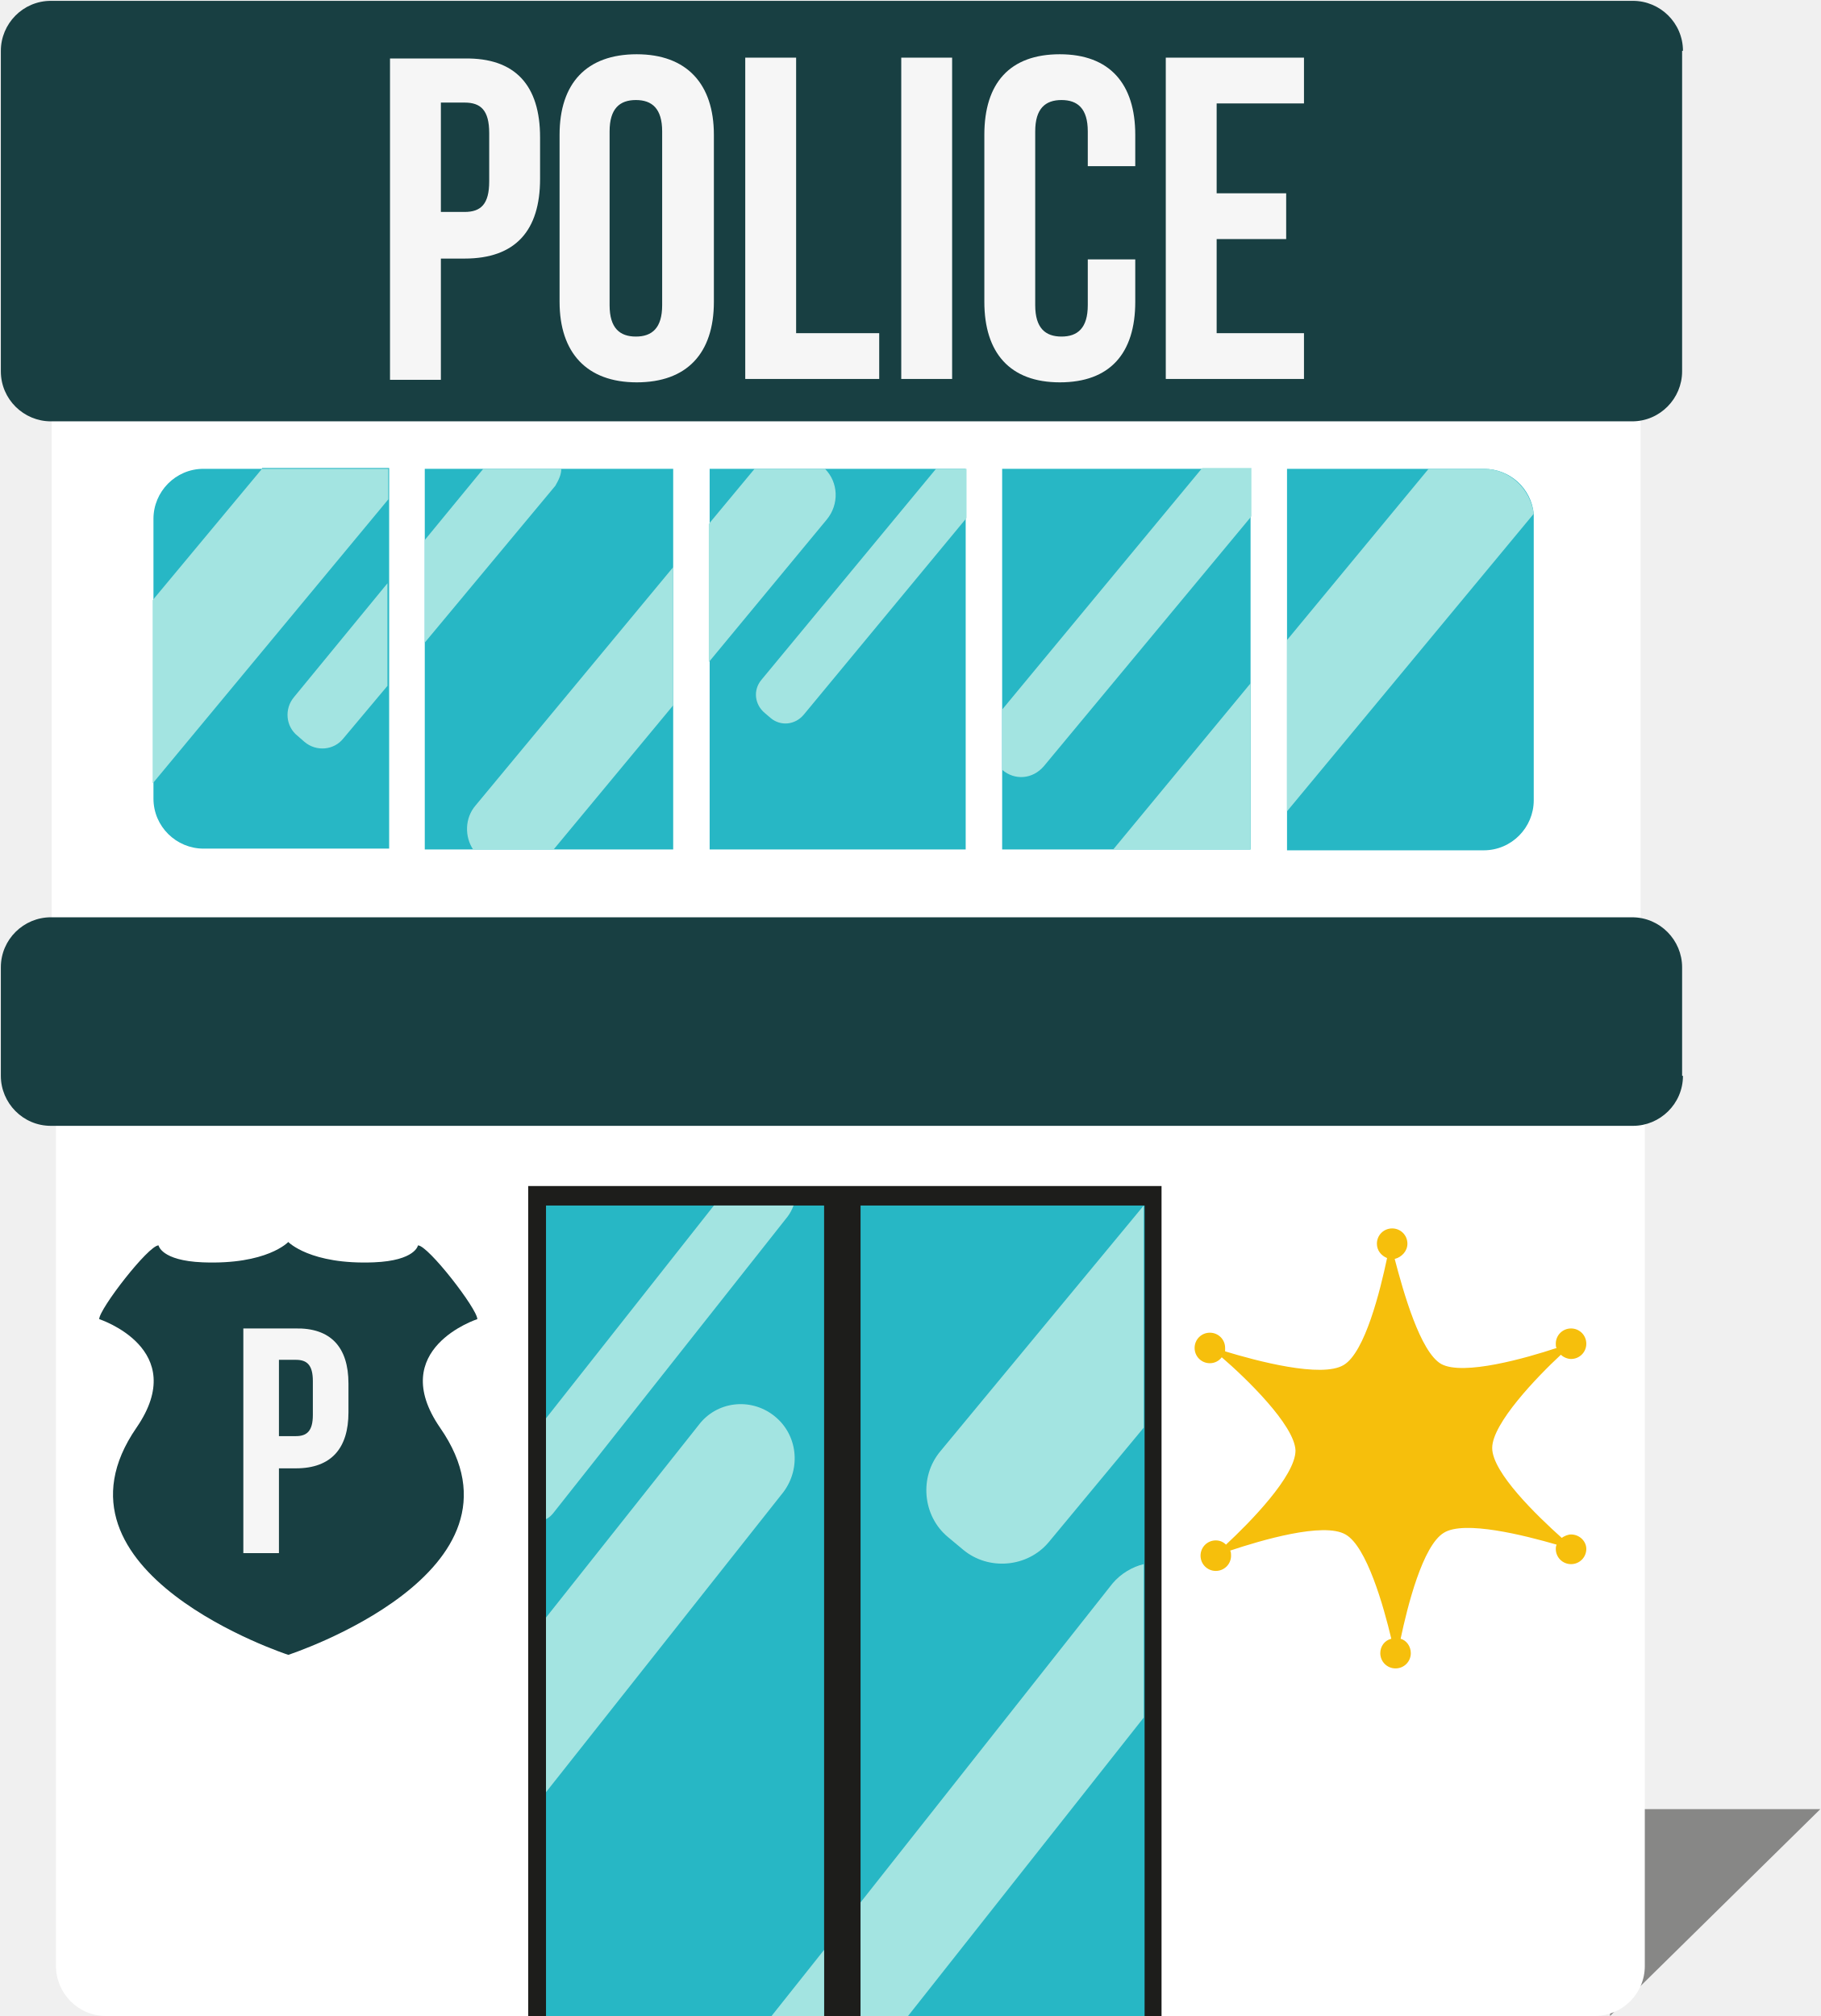
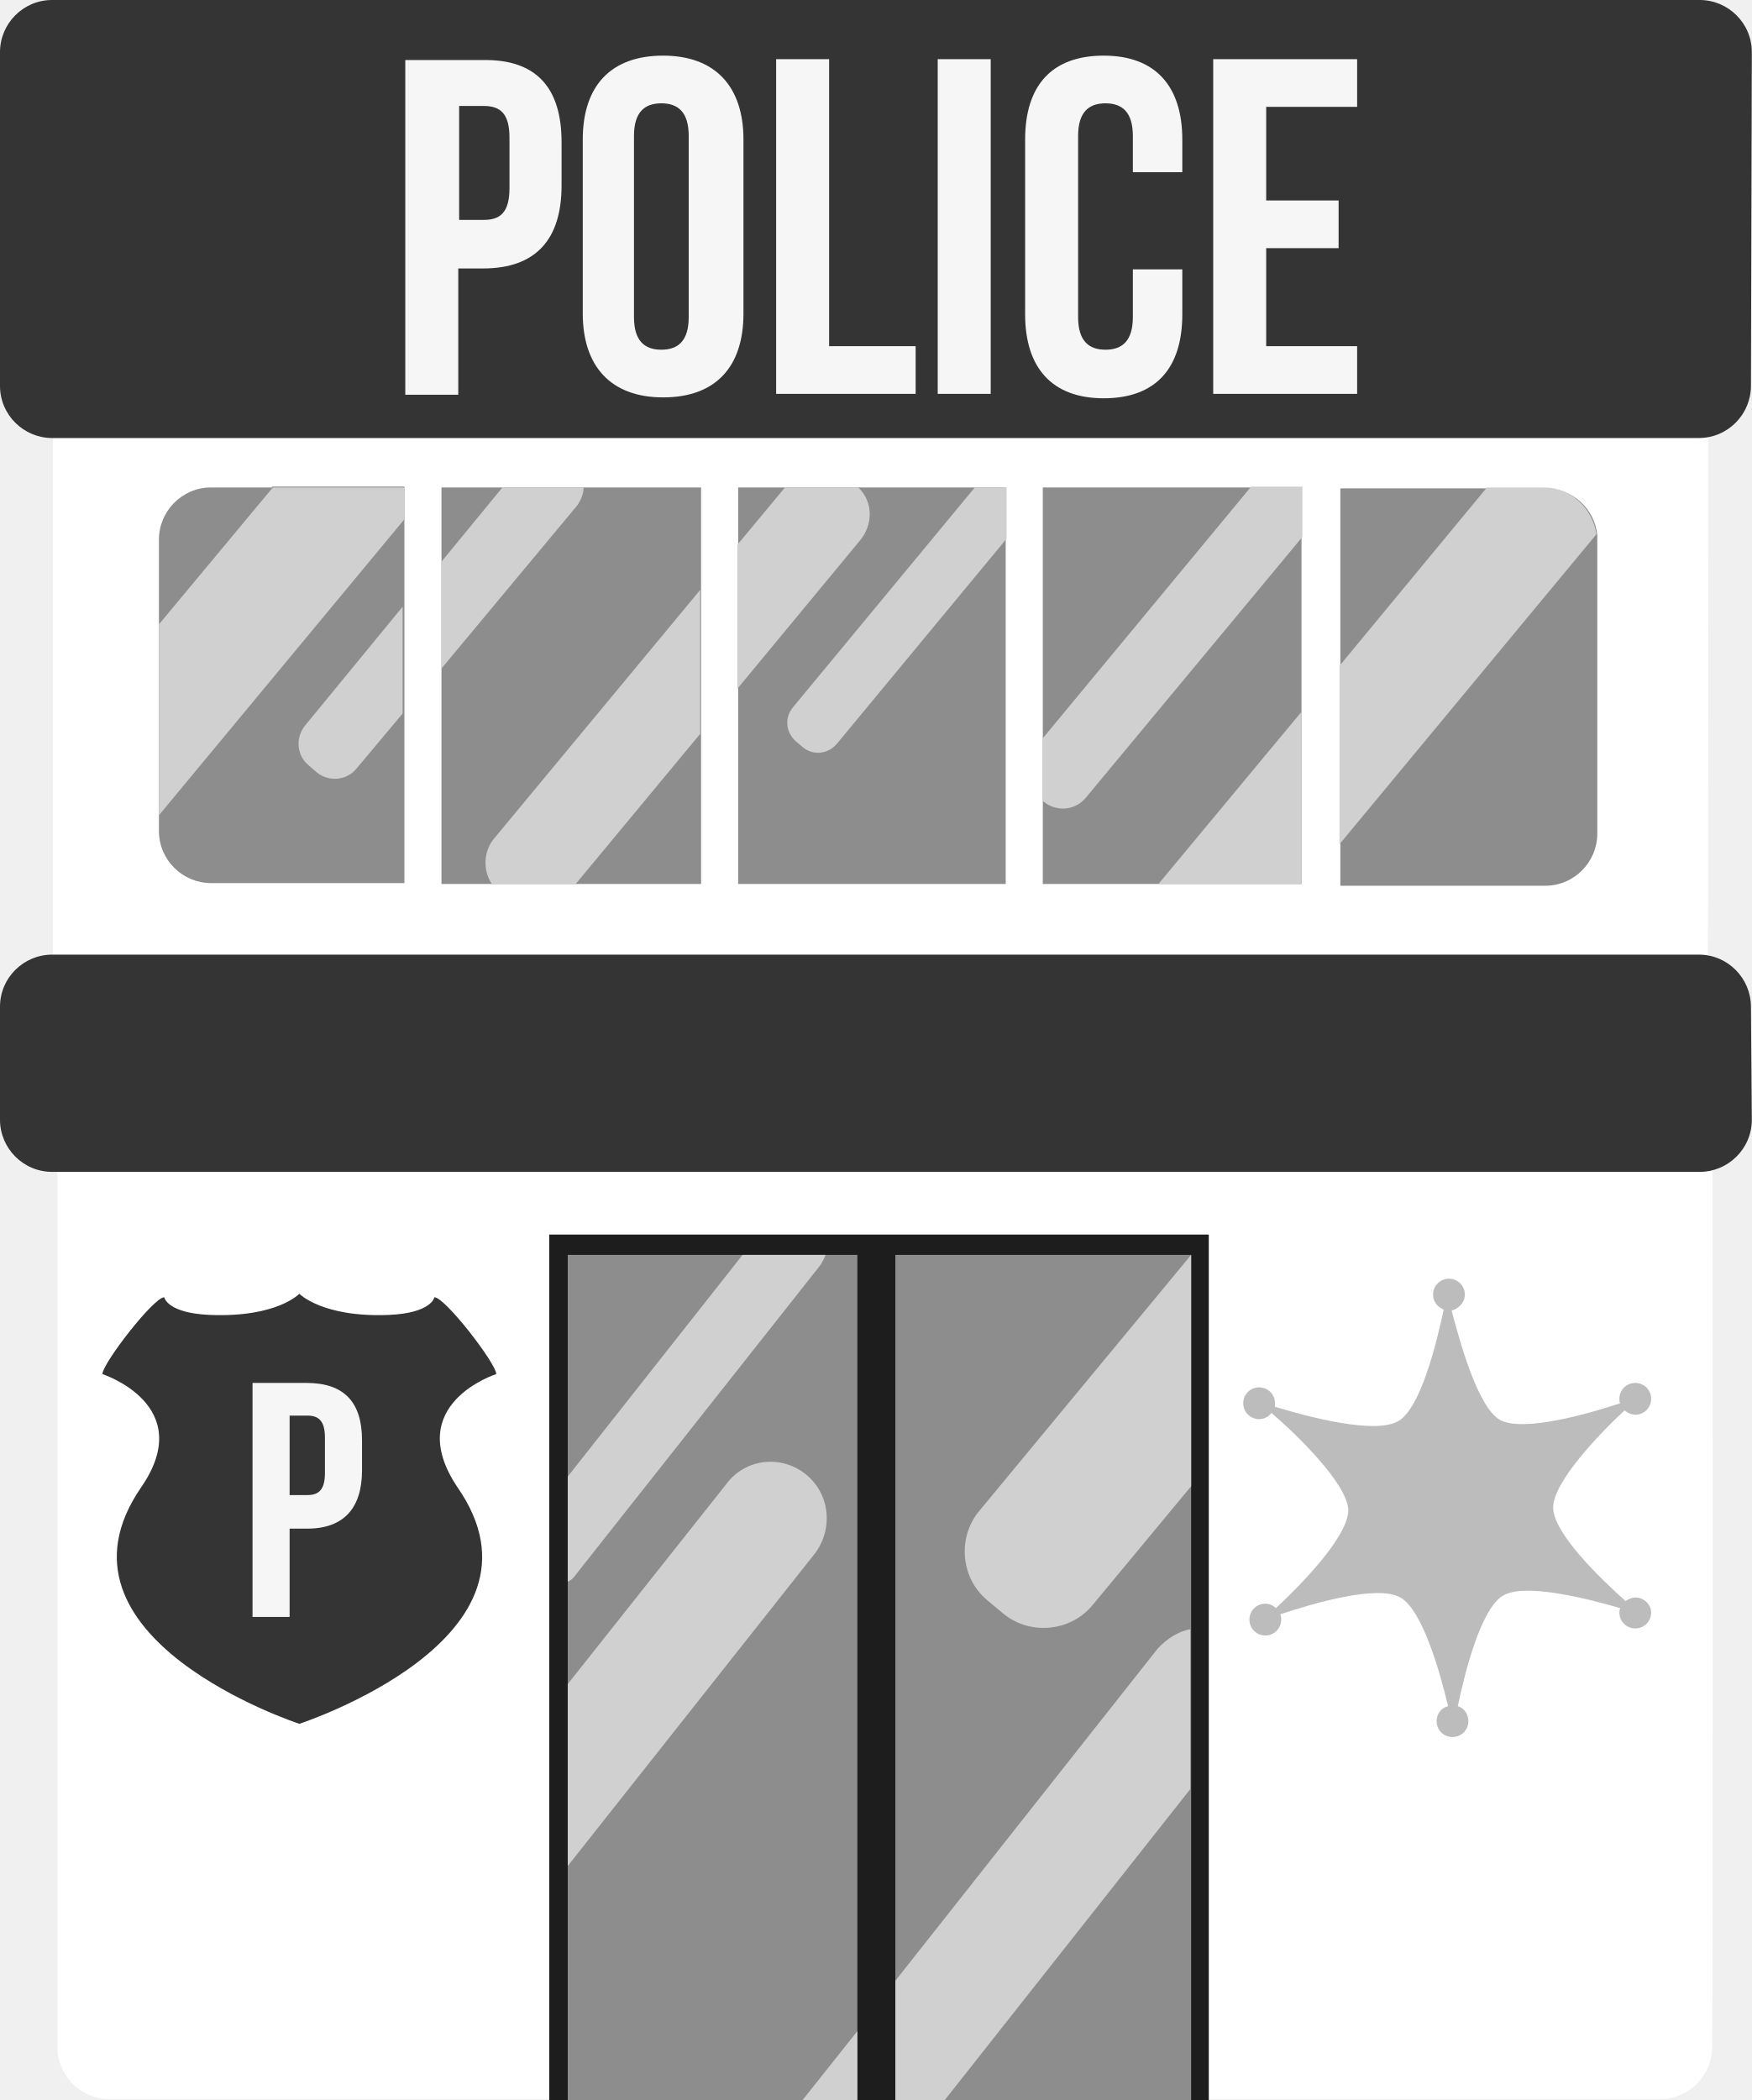
- <svg xmlns="http://www.w3.org/2000/svg" version="1.1" id="Layer_1" x="0px" y="0px" viewBox="-141.7 280.6 214.7 237.8" style="enable-background:new -141.7 280.6 214.7 237.8;" xml:space="preserve">
+ <svg xmlns="http://www.w3.org/2000/svg" version="1.1" id="Layer_1" x="0px" y="0px" viewBox="-532 282.2 198.4 237.8" style="enable-background:new -532 282.2 198.4 237.8;" xml:space="preserve">
  <style type="text/css">
- 	.st0{opacity:0.5;fill:#1D1D1B;}
- 	.st1{fill:#FFFFFF;}
- 	.st2{fill:#183F42;}
- 	.st3{fill:#27B7C5;}
- 	.st4{fill:#A3E4E1;}
- 	.st5{fill:#F6F6F6;}
- 	.st6{fill:#1D1D1B;}
- 	.st7{fill:#F6BF0C;}
+ 	.st0{fill:#FFFFFF;}
+ 	.st1{fill:#343434;}
+ 	.st2{fill:#8D8D8D;}
+ 	.st3{fill:#D0D0D0;}
+ 	.st4{fill:#F6F6F6;}
+ 	.st5{fill:#1D1D1D;}
+ 	.st6{fill:#BCBCBC;}
</style>
  <g id="Police_Station">
    <g id="Building_14_">
-       <polygon class="st0" points="48.2,518.4 73,494 48.2,494   " />
-       <path class="st1" d="M52.3,512.5c0,3.3-2.7,5.9-5.9,5.9h-175.6c-3.3,0-5.9-2.7-5.9-5.9V408.2c0-3.3,2.7-5.9,5.9-5.9H46.4    c3.3,0,5.9,2.7,5.9,5.9V512.5z" />
-       <path class="st1" d="M51.8,320.9c0-3.3-2.7-5.9-5.9-5.9h-175.6c-3.3,0-5.9,2.7-5.9,5.9V393c0,3.3,2.7,5.9,5.9,5.9H45.9    c3.3,0,5.9-2.7,5.9-5.9V320.9z" />
-       <path class="st2" d="M56.8,286.6c0-3.3-2.7-5.9-5.9-5.9h-186.6c-3.3,0-5.9,2.7-5.9,5.9v37.8c0,3.3,2.7,5.9,5.9,5.9H50.8    c3.3,0,5.9-2.7,5.9-5.9V286.6z" />
-       <path class="st2" d="M56.8,407.5c0,3.3-2.7,5.9-5.9,5.9h-186.6c-3.3,0-5.9-2.7-5.9-5.9v-12.8c0-3.3,2.7-5.9,5.9-5.9H50.8    c3.3,0,5.9,2.7,5.9,5.9V407.5z" />
+       <path class="st0" d="M-338.1,514c0,3.3-2.7,5.9-5.9,5.9h-175.6c-3.3,0-5.9-2.7-5.9-5.9V409.8c0-3.3,2.7-5.9,5.9-5.9H-344    c3.3,0,5.9,2.7,5.9,5.9C-338,409.8-338,514-338.1,514z" />
+       <path class="st0" d="M-338.6,322.4c0-3.3-2.7-5.9-5.9-5.9h-175.6c-3.3,0-5.9,2.7-5.9,5.9v72.1c0,3.3,2.7,5.9,5.9,5.9h175.6    c3.3,0,5.9-2.7,5.9-5.9C-338.5,394.5-338.5,322.4-338.6,322.4z" />
+       <path class="st1" d="M-333.6,288.1c0-3.3-2.7-5.9-5.9-5.9h-186.6c-3.3,0-5.9,2.7-5.9,5.9v37.8c0,3.3,2.7,5.9,5.9,5.9h186.5    c3.3,0,5.9-2.7,5.9-5.9L-333.6,288.1L-333.6,288.1z" />
+       <path class="st1" d="M-333.6,409c0,3.3-2.7,5.9-5.9,5.9h-186.6c-3.3,0-5.9-2.7-5.9-5.9v-12.8c0-3.3,2.7-5.9,5.9-5.9h186.5    c3.3,0,5.9,2.7,5.9,5.9L-333.6,409L-333.6,409z" />
      <g>
-         <path class="st3" d="M-110.8,335.9h-6.9c-3.3,0-5.9,2.7-5.9,5.9v9.6V373v1.8c0,3.3,2.7,5.9,5.9,5.9h21.9v-19.3v-12.1v-9.9v-3.6     H-110.8z" />
-         <path class="st4" d="M-95.9,339.5v-3.6h-14.9l-12.9,15.5V373c0,0,0.1-0.1,0.1-0.1L-95.9,339.5z" />
-         <polygon class="st3" points="-75.5,335.9 -84.7,335.9 -91.6,335.9 -91.6,344.2 -91.6,356.3 -91.6,380.8 -85.9,380.8 -76.4,380.8      -62.3,380.8 -62.3,363.8 -62.3,347.5 -62.3,335.9    " />
-         <path class="st4" d="M-75.5,335.9h-9.2l-6.9,8.4v12.1l15.4-18.5C-75.8,337.2-75.5,336.6-75.5,335.9z" />
-         <path class="st4" d="M-107,362.8c-1.2,1.4-1,3.5,0.4,4.6l0.8,0.7c1.4,1.2,3.5,1,4.6-0.4l5.2-6.2v-12.1L-107,362.8z" />
-         <path class="st4" d="M-85.6,375.6c-1.3,1.5-1.3,3.7-0.3,5.2h9.5l14.1-17v-16.3L-85.6,375.6z" />
-         <polygon class="st3" points="-31.3,335.9 -44.4,335.9 -52.7,335.9 -58,335.9 -58,342.4 -58,358.6 -58,380.8 -27.8,380.8      -27.8,341.7 -27.8,335.9    " />
-         <path class="st4" d="M-44.4,335.9h-8.3l-5.4,6.5v16.3l13.9-16.8C-42.7,340.1-42.8,337.5-44.4,335.9z" />
-         <polygon class="st3" points="0.1,335.9 -23.5,335.9 -23.5,364.3 -23.5,371.5 -23.5,380.8 -10.4,380.8 5.8,380.8 5.8,361.2      5.8,341.6 5.8,335.9    " />
-         <path class="st4" d="M-31.3,335.9l-20.6,24.9c-1,1.2-0.8,2.9,0.4,3.9l0.7,0.6c1.2,1,2.9,0.8,3.9-0.4l19.2-23.2v-5.8H-31.3z" />
-         <path class="st4" d="M-18.6,371l24.5-29.5v-5.7H0.1l-23.6,28.5v7.1l0,0C-22,372.7-19.9,372.5-18.6,371z" />
-         <path class="st3" d="M39.2,341.2c-0.3-3-2.8-5.3-5.9-5.3h-6.5H10.1v20.2v20.2v4.6h23.2c3.3,0,5.9-2.7,5.9-5.9v-33.1     C39.2,341.6,39.2,341.4,39.2,341.2z" />
-         <polygon class="st4" points="5.8,361.2 -10.4,380.8 5.8,380.8    " />
-         <path class="st4" d="M33.3,335.9h-6.5l-16.7,20.2v20.2l29.1-35.1C38.8,338.2,36.3,335.9,33.3,335.9z" />
+         <path class="st2" d="M-501.2,337.4h-6.9c-3.3,0-5.9,2.7-5.9,5.9v9.6v21.6v1.8c0,3.3,2.7,5.9,5.9,5.9h21.9v-19.3v-12.1v-9.9v-3.6     h-15V337.4z" />
+         <path class="st3" d="M-486.2,341v-3.6h-14.9l-12.9,15.5v21.6l0.1-0.1L-486.2,341z" />
+         <polygon class="st2" points="-465.9,337.4 -475,337.4 -482,337.4 -482,345.8 -482,357.8 -482,382.3 -476.2,382.3 -466.8,382.3      -452.6,382.3 -452.6,365.3 -452.6,349 -452.6,337.4    " />
+         <path class="st3" d="M-465.9,337.4h-9.2l-6.9,8.4v12.1l15.4-18.5C-466.2,338.8-465.9,338.1-465.9,337.4z" />
+         <path class="st3" d="M-497.4,364.3c-1.2,1.4-1,3.5,0.4,4.6l0.8,0.7c1.4,1.2,3.5,1,4.6-0.4l5.2-6.2v-12.1L-497.4,364.3z" />
+         <path class="st3" d="M-476,377.1c-1.3,1.5-1.3,3.7-0.3,5.2h9.5l14.1-17v-16.3L-476,377.1z" />
+         <polygon class="st2" points="-421.6,337.4 -434.8,337.4 -443.1,337.4 -448.4,337.4 -448.4,343.9 -448.4,360.1 -448.4,382.3      -418.1,382.3 -418.1,343.2 -418.1,337.4    " />
+         <path class="st3" d="M-434.8,337.4h-8.3l-5.4,6.5v16.3l13.9-16.8C-433.1,341.6-433.1,339-434.8,337.4z" />
+         <polygon class="st2" points="-390.2,337.4 -413.9,337.4 -413.9,365.8 -413.9,373 -413.9,382.3 -400.8,382.3 -384.6,382.3      -384.6,362.8 -384.6,343.1 -384.6,337.4    " />
+         <path class="st3" d="M-421.6,337.4l-20.6,24.9c-1,1.2-0.8,2.9,0.4,3.9l0.7,0.6c1.2,1,2.9,0.8,3.9-0.4l19.2-23.2v-5.8H-421.6z" />
+         <path class="st3" d="M-409,372.5l24.5-29.5v-5.7h-5.8l-23.6,28.5v7.1l0,0C-412.4,374.2-410.2,374-409,372.5z" />
+         <path class="st2" d="M-351.1,342.8c-0.3-3-2.8-5.3-5.9-5.3h-6.5h-16.7v20.2v20.2v4.6h23.2c3.3,0,5.9-2.7,5.9-5.9v-33.1     C-351.1,343.1-351.1,342.9-351.1,342.8z" />
+         <polygon class="st3" points="-384.6,362.8 -400.8,382.3 -384.6,382.3    " />
+         <path class="st3" d="M-357.1,337.4h-6.5l-16.7,20.2v20.2l29.1-35.1C-351.6,339.8-354.1,337.4-357.1,337.4z" />
      </g>
      <g>
-         <path class="st5" d="M-78,296.8v4.9c0,6.1-2.9,9.4-8.9,9.4h-2.8v14.3h-6v-37.9h8.8C-80.9,287.4-78,290.7-78,296.8z M-89.7,292.8     v12.8h2.8c1.9,0,2.9-0.9,2.9-3.6v-5.7c0-2.7-1-3.6-2.9-3.6H-89.7z" />
-         <path class="st5" d="M-75.7,296.5c0-6.1,3.2-9.5,9.1-9.5s9.1,3.5,9.1,9.5v19.7c0,6.1-3.2,9.5-9.1,9.5s-9.1-3.5-9.1-9.5V296.5z      M-69.8,316.6c0,2.7,1.2,3.7,3.1,3.7c1.9,0,3.1-1,3.1-3.7v-20.5c0-2.7-1.2-3.7-3.1-3.7c-1.9,0-3.1,1-3.1,3.7V316.6z" />
-         <path class="st5" d="M-53.8,287.4h6v32.5h9.8v5.4h-15.8V287.4z" />
-         <path class="st5" d="M-35.4,287.4h6v37.9h-6V287.4z" />
-         <path class="st5" d="M-7.8,311.2v5c0,6.1-3,9.5-8.9,9.5c-5.9,0-8.9-3.5-8.9-9.5v-19.7c0-6.1,3-9.5,8.9-9.5c5.9,0,8.9,3.5,8.9,9.5     v3.7h-5.6v-4.1c0-2.7-1.2-3.7-3.1-3.7c-1.9,0-3.1,1-3.1,3.7v20.5c0,2.7,1.2,3.7,3.1,3.7c1.9,0,3.1-1,3.1-3.7v-5.4H-7.8z" />
-         <path class="st5" d="M1.8,303.4H10v5.4H1.8v11.1h10.3v5.4H-4.2v-37.9h16.3v5.4H1.8V303.4z" />
+         <path class="st4" d="M-468.4,298.3v4.9c0,6.1-2.9,9.4-8.9,9.4h-2.8v14.3h-6V289h8.8C-471.2,288.9-468.4,292.2-468.4,298.3z      M-480,294.3v12.8h2.8c1.9,0,2.9-0.9,2.9-3.6v-5.7c0-2.7-1-3.6-2.9-3.6h-2.8V294.3z" />
+         <path class="st4" d="M-466,298c0-6.1,3.2-9.5,9.1-9.5c5.9,0,9.1,3.5,9.1,9.5v19.7c0,6.1-3.2,9.5-9.1,9.5s-9.1-3.5-9.1-9.5V298z      M-460.2,318.1c0,2.7,1.2,3.7,3.1,3.7s3.1-1,3.1-3.7v-20.5c0-2.7-1.2-3.7-3.1-3.7s-3.1,1-3.1,3.7V318.1z" />
+         <path class="st4" d="M-444.1,288.9h6v32.5h9.8v5.4h-15.8V288.9z" />
+         <path class="st4" d="M-425.8,288.9h6v37.9h-6V288.9z" />
+         <path class="st4" d="M-398.1,312.8v5c0,6.1-3,9.5-8.9,9.5c-5.9,0-8.9-3.5-8.9-9.5V298c0-6.1,3-9.5,8.9-9.5c5.9,0,8.9,3.5,8.9,9.5     v3.7h-5.6v-4.1c0-2.7-1.2-3.7-3.1-3.7s-3.1,1-3.1,3.7v20.5c0,2.7,1.2,3.7,3.1,3.7s3.1-1,3.1-3.7v-5.4H-398.1z" />
+         <path class="st4" d="M-388.6,304.9h8.2v5.4h-8.2v11.1h10.3v5.4h-16.3v-37.9h16.3v5.4h-10.3V304.9z" />
      </g>
-       <polygon class="st6" points="-79.4,420.5 -79.4,518.4 -44.5,518.4 -40.2,518.4 -4.7,518.4 -4.7,420.5   " />
-       <polygon class="st3" points="-40.2,422.8 -40.2,505 -40.2,518.4 -34.5,518.4 -6.7,518.4 -6.7,483.2 -6.7,465.1 -6.7,422.8   " />
-       <path class="st4" d="M-30.8,451.8c-2.5,3-2.1,7.6,0.9,10.1l1.8,1.5c3,2.5,7.6,2.1,10.1-0.9l11.2-13.5v-26.2L-30.8,451.8z" />
-       <polygon class="st3" points="-48.1,422.8 -57.5,422.8 -77.3,422.8 -77.3,447.8 -77.3,459.8 -77.3,471.4 -77.3,492 -77.3,518.4     -50.7,518.4 -44.5,518.4 -44.5,510.6 -44.5,422.8   " />
-       <path class="st4" d="M-76.3,458.9l27.5-34.8c0.3-0.4,0.5-0.8,0.7-1.3h-9.4l-19.8,25.1v11.9C-76.9,459.6-76.6,459.3-76.3,458.9z" />
-       <path class="st4" d="M-50.4,447.6c-2.8-2.2-6.8-1.7-8.9,1.1l-18,22.7V492l28-35.4C-47.2,453.8-47.6,449.8-50.4,447.6z" />
-       <polygon class="st4" points="-44.5,510.6 -50.7,518.4 -44.5,518.4   " />
-       <path class="st4" d="M-10.5,467.4L-40.2,505v13.4h5.6l27.8-35.2v-18.1C-8.1,465.4-9.5,466.2-10.5,467.4z" />
+       <polygon class="st5" points="-469.8,422 -469.8,520 -434.9,520 -430.6,520 -395.1,520 -395.1,422   " />
+       <polygon class="st2" points="-430.6,424.3 -430.6,506.5 -430.6,520 -424.9,520 -397.1,520 -397.1,484.8 -397.1,466.6     -397.1,424.3   " />
+       <path class="st3" d="M-421.1,453.3c-2.5,3-2.1,7.6,0.9,10.1l1.8,1.5c3,2.5,7.6,2.1,10.1-0.9l11.2-13.5v-26.2L-421.1,453.3z" />
+       <polygon class="st2" points="-438.5,424.3 -447.9,424.3 -467.7,424.3 -467.7,449.3 -467.7,461.3 -467.7,472.9 -467.7,493.5     -467.7,520 -441.1,520 -434.9,520 -434.9,512.2 -434.9,424.3   " />
+       <path class="st3" d="M-466.7,460.4l27.5-34.8c0.3-0.4,0.5-0.8,0.7-1.3h-9.4l-19.8,25.1v11.9C-467.2,461.1-467,460.8-466.7,460.4z" />
+       <path class="st3" d="M-440.8,449.1c-2.8-2.2-6.8-1.7-8.9,1.1l-18,22.7v20.6l28-35.4C-437.6,455.3-438,451.3-440.8,449.1z" />
+       <polygon class="st3" points="-434.9,512.2 -441.1,520 -434.9,520   " />
+       <path class="st3" d="M-400.9,468.9l-29.7,37.6V520h5.6l27.8-35.2v-18.1C-398.5,466.9-399.9,467.8-400.9,468.9z" />
      <g>
-         <path class="st7" d="M43.6,461.6c-0.4,0-0.8,0.2-1.1,0.4c-2.9-2.6-8.2-7.7-8.2-10.6c0-2.9,5.3-8.4,8.1-11     c0.3,0.3,0.8,0.5,1.2,0.5c1,0,1.8-0.8,1.8-1.8c0-1-0.8-1.8-1.8-1.8c-1,0-1.8,0.8-1.8,1.8c0,0.2,0,0.4,0.1,0.5     c-3.6,1.2-11,3.3-13.6,1.9c-2.5-1.4-4.5-8.6-5.5-12.4c0.8-0.2,1.5-0.9,1.5-1.8c0-1-0.8-1.8-1.8-1.8c-1,0-1.8,0.8-1.8,1.8     c0,0.8,0.5,1.4,1.2,1.7c-0.8,3.8-2.6,11.1-5.1,12.6c-2.6,1.6-10.4-0.5-14-1.6c0-0.1,0-0.3,0-0.4c0-1-0.8-1.8-1.8-1.8     c-1,0-1.8,0.8-1.8,1.8c0,1,0.8,1.8,1.8,1.8c0.6,0,1.1-0.3,1.4-0.7c2.8,2.4,8.6,8,8.7,11c0,3-5.4,8.5-8.2,11.1     c-0.3-0.3-0.7-0.5-1.2-0.5c-1,0-1.8,0.8-1.8,1.8c0,1,0.8,1.8,1.8,1.8c1,0,1.8-0.8,1.8-1.8c0-0.2,0-0.4-0.1-0.6     c3.6-1.2,11-3.4,13.6-1.9c2.5,1.4,4.5,8.5,5.4,12.3c-0.8,0.2-1.3,0.9-1.3,1.7c0,1,0.8,1.8,1.8,1.8c1,0,1.8-0.8,1.8-1.8     c0-0.8-0.5-1.5-1.2-1.7c0.8-3.8,2.6-11,5.1-12.5c2.4-1.5,9.5,0.3,13.3,1.4c-0.1,0.2-0.1,0.4-0.1,0.5c0,1,0.8,1.8,1.8,1.8     c1,0,1.8-0.8,1.8-1.8C45.4,462.4,44.6,461.6,43.6,461.6z" />
+         <path class="st6" d="M-346.8,463.1c-0.4,0-0.8,0.2-1.1,0.4c-2.9-2.6-8.2-7.7-8.2-10.6s5.3-8.4,8.1-11c0.3,0.3,0.8,0.5,1.2,0.5     c1,0,1.8-0.8,1.8-1.8s-0.8-1.8-1.8-1.8s-1.8,0.8-1.8,1.8c0,0.2,0,0.4,0.1,0.5c-3.6,1.2-11,3.3-13.6,1.9     c-2.5-1.4-4.5-8.6-5.5-12.4c0.8-0.2,1.5-0.9,1.5-1.8c0-1-0.8-1.8-1.8-1.8s-1.8,0.8-1.8,1.8c0,0.8,0.5,1.4,1.2,1.7     c-0.8,3.8-2.6,11.1-5.1,12.6c-2.6,1.6-10.4-0.5-14-1.6c0-0.1,0-0.3,0-0.4c0-1-0.8-1.8-1.8-1.8s-1.8,0.8-1.8,1.8s0.8,1.8,1.8,1.8     c0.6,0,1.1-0.3,1.4-0.7c2.8,2.4,8.6,8,8.7,11c0,3-5.4,8.5-8.2,11.1c-0.3-0.3-0.7-0.5-1.2-0.5c-1,0-1.8,0.8-1.8,1.8     s0.8,1.8,1.8,1.8s1.8-0.8,1.8-1.8c0-0.2,0-0.4-0.1-0.6c3.6-1.2,11-3.4,13.6-1.9c2.5,1.4,4.5,8.5,5.4,12.3     c-0.8,0.2-1.3,0.9-1.3,1.7c0,1,0.8,1.8,1.8,1.8s1.8-0.8,1.8-1.8c0-0.8-0.5-1.5-1.2-1.7c0.8-3.8,2.6-11,5.1-12.5     c2.4-1.5,9.5,0.3,13.3,1.4c-0.1,0.2-0.1,0.4-0.1,0.5c0,1,0.8,1.8,1.8,1.8s1.8-0.8,1.8-1.8C-345,463.9-345.8,463.1-346.8,463.1z" />
      </g>
      <g>
-         <path class="st2" d="M-85.4,436.2c0-1.2-5.8-8.7-7-8.7c0,0-0.3,1.8-5.2,2c-7.5,0.3-10.1-2.4-10.1-2.4s-2.5,2.7-10.1,2.4     c-4.9-0.2-5.2-2-5.2-2c-1.2,0-7,7.5-7,8.7c0,0,10.8,3.5,4.4,12.8c-11.8,17.1,17.9,26.8,17.9,26.8s29.8-9.7,17.9-26.8     C-96.2,439.7-85.4,436.2-85.4,436.2z" />
+         <path class="st1" d="M-475.8,437.8c0-1.2-5.8-8.7-7-8.7c0,0-0.3,1.8-5.2,2c-7.5,0.3-10.1-2.4-10.1-2.4s-2.5,2.7-10.1,2.4     c-4.9-0.2-5.2-2-5.2-2c-1.2,0-7,7.5-7,8.7c0,0,10.8,3.5,4.4,12.8c-11.8,17.1,17.9,26.8,17.9,26.8s29.8-9.7,17.9-26.8     C-486.5,441.2-475.8,437.8-475.8,437.8z" />
        <g>
-           <path class="st5" d="M-100.6,443.8v3.4c0,4.2-2,6.6-6.2,6.6h-2v10h-4.2v-26.5h6.1C-102.7,437.2-100.6,439.5-100.6,443.8z       M-108.8,441v9h2c1.3,0,2-0.6,2-2.5v-4c0-1.9-0.7-2.5-2-2.5H-108.8z" />
+           <path class="st4" d="M-491,445.3v3.4c0,4.2-2,6.6-6.2,6.6h-2v10h-4.2v-26.5h6.1C-493,438.8-491,441-491,445.3z M-499.2,442.5v9      h2c1.3,0,2-0.6,2-2.5v-4c0-1.9-0.7-2.5-2-2.5H-499.2z" />
        </g>
      </g>
    </g>
  </g>
</svg>
